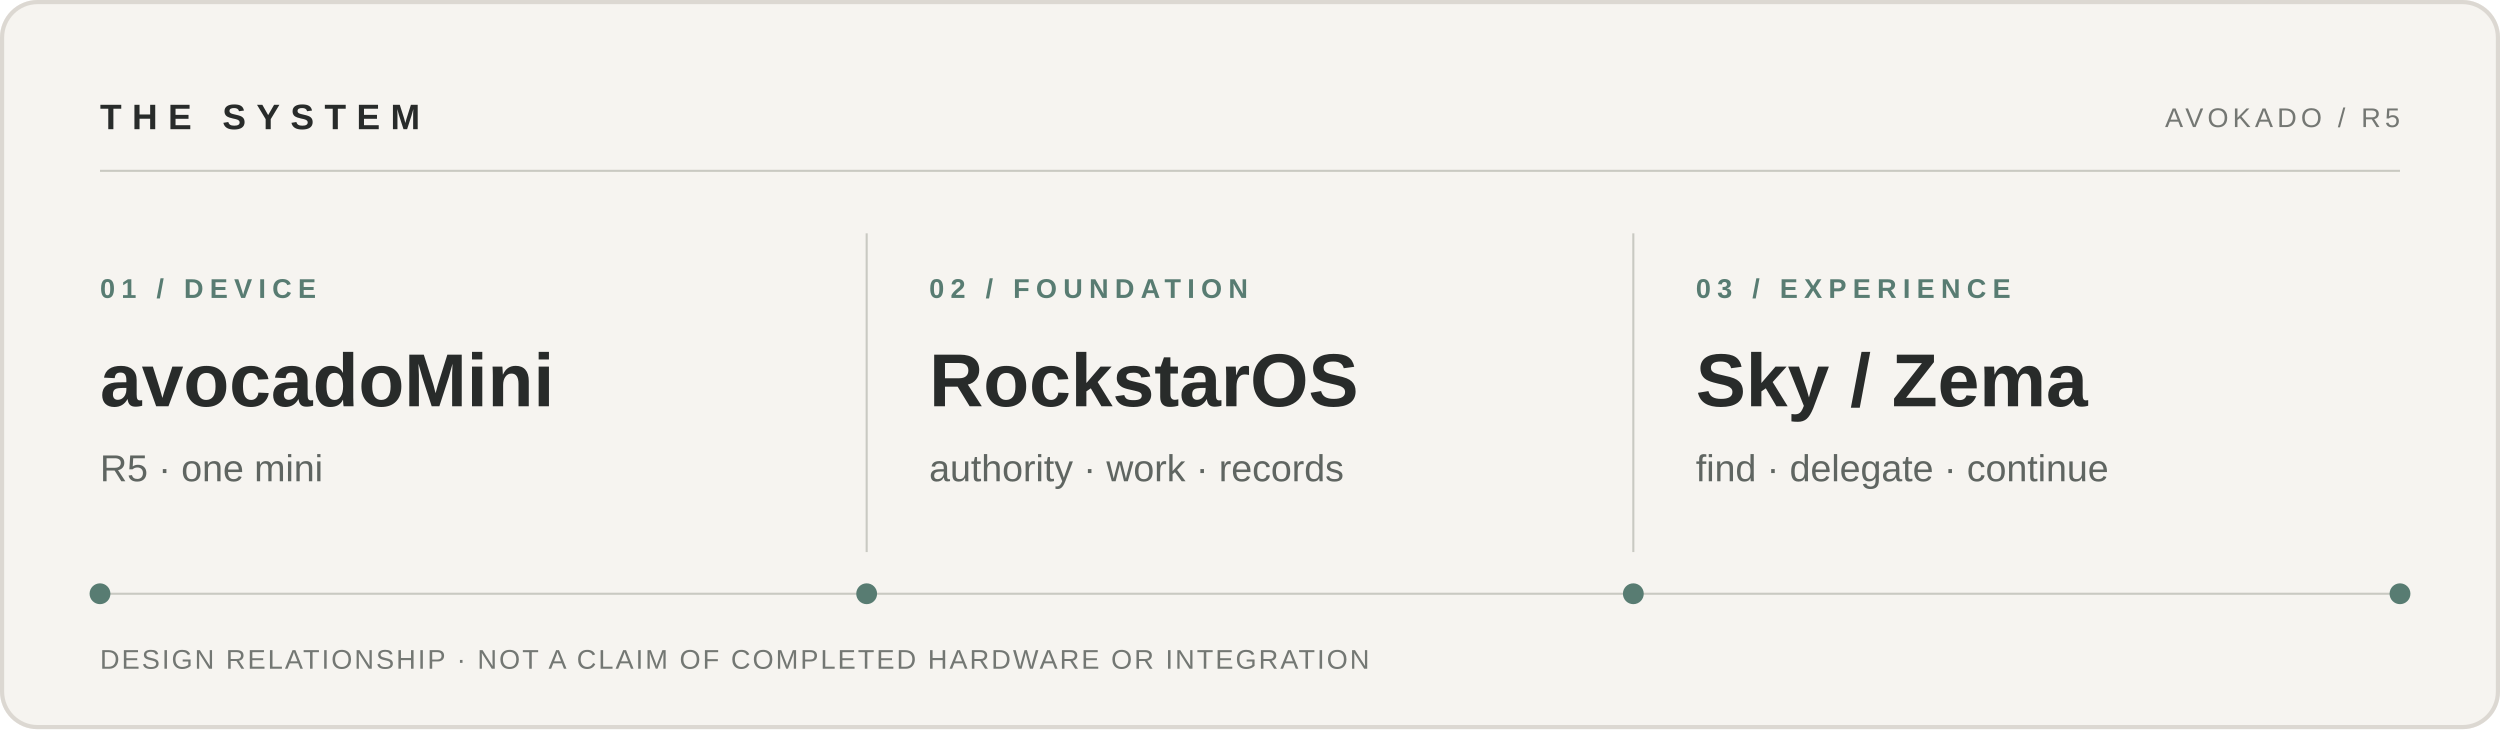
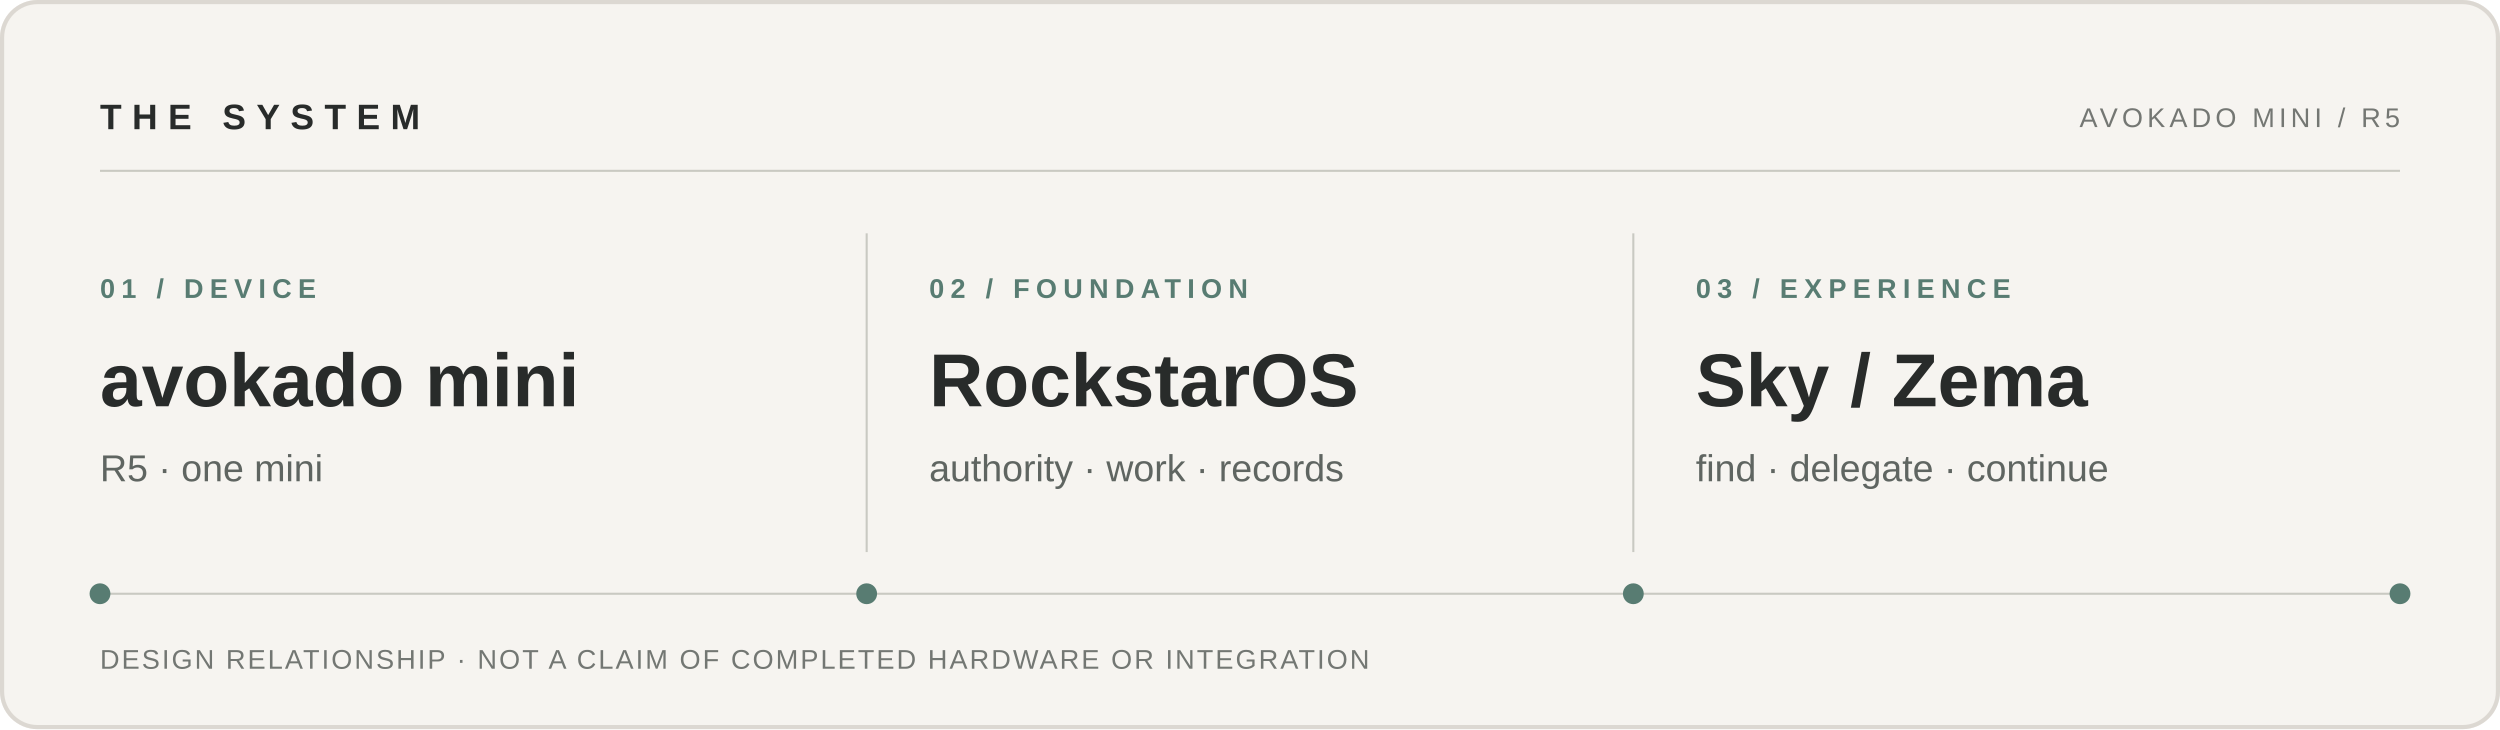
<svg xmlns="http://www.w3.org/2000/svg" viewBox="0 0 1200 350" role="img" aria-labelledby="title desc">
  <rect width="1200" height="350" rx="18" fill="#f6f4f0" />
  <rect x="1" y="1" width="1198" height="348" rx="17" fill="none" stroke="#dcd8d2" stroke-width="2" />
  <g font-family="Arial, Helvetica, sans-serif" fill="#282b2a">
    <text x="48" y="62" font-size="17" font-weight="700" letter-spacing="5">THE SYSTEM</text>
-     <text x="1152" y="61" text-anchor="end" font-size="13" letter-spacing="2" fill="#747773">AVOKADO / R5</text>
+     <text x="1152" y="61" text-anchor="end" font-size="13" letter-spacing="2" fill="#747773">AVOKADO MINI / R5</text>
    <line x1="48" y1="82" x2="1152" y2="82" stroke="#c9c9c2" stroke-width="1" />
    <line x1="416" y1="112" x2="416" y2="265" stroke="#c9c9c2" stroke-width="1" />
    <line x1="784" y1="112" x2="784" y2="265" stroke="#c9c9c2" stroke-width="1" />
    <text x="48" y="143" font-size="13" font-weight="700" letter-spacing="3" fill="#587c72">01 / DEVICE</text>
-     <text x="48" y="195" font-size="36" font-weight="700">avocadoMini</text>
+     <text x="48" y="195" font-size="36" font-weight="700">avokado mini</text>
    <text x="48" y="231" font-size="18" fill="#5f6561">R5 · one mini</text>
    <text x="446" y="143" font-size="13" font-weight="700" letter-spacing="3" fill="#587c72">02 / FOUNDATION</text>
    <text x="446" y="195" font-size="36" font-weight="700">RockstarOS</text>
    <text x="446" y="231" font-size="18" fill="#5f6561">authority · work · records</text>
    <text x="814" y="143" font-size="13" font-weight="700" letter-spacing="3" fill="#587c72">03 / EXPERIENCE</text>
    <text x="814" y="195" font-size="36" font-weight="700">Sky / Zema</text>
    <text x="814" y="231" font-size="18" fill="#5f6561">find · delegate · continue</text>
    <line x1="48" y1="285" x2="1152" y2="285" stroke="#c9c9c2" stroke-width="1" />
    <circle cx="48" cy="285" r="5" fill="#587c72" />
    <circle cx="416" cy="285" r="5" fill="#587c72" />
    <circle cx="784" cy="285" r="5" fill="#587c72" />
    <circle cx="1152" cy="285" r="5" fill="#587c72" />
    <text x="48" y="321" font-size="13" fill="#737773" letter-spacing="1">DESIGN RELATIONSHIP · NOT A CLAIM OF COMPLETED HARDWARE OR INTEGRATION</text>
  </g>
</svg>
